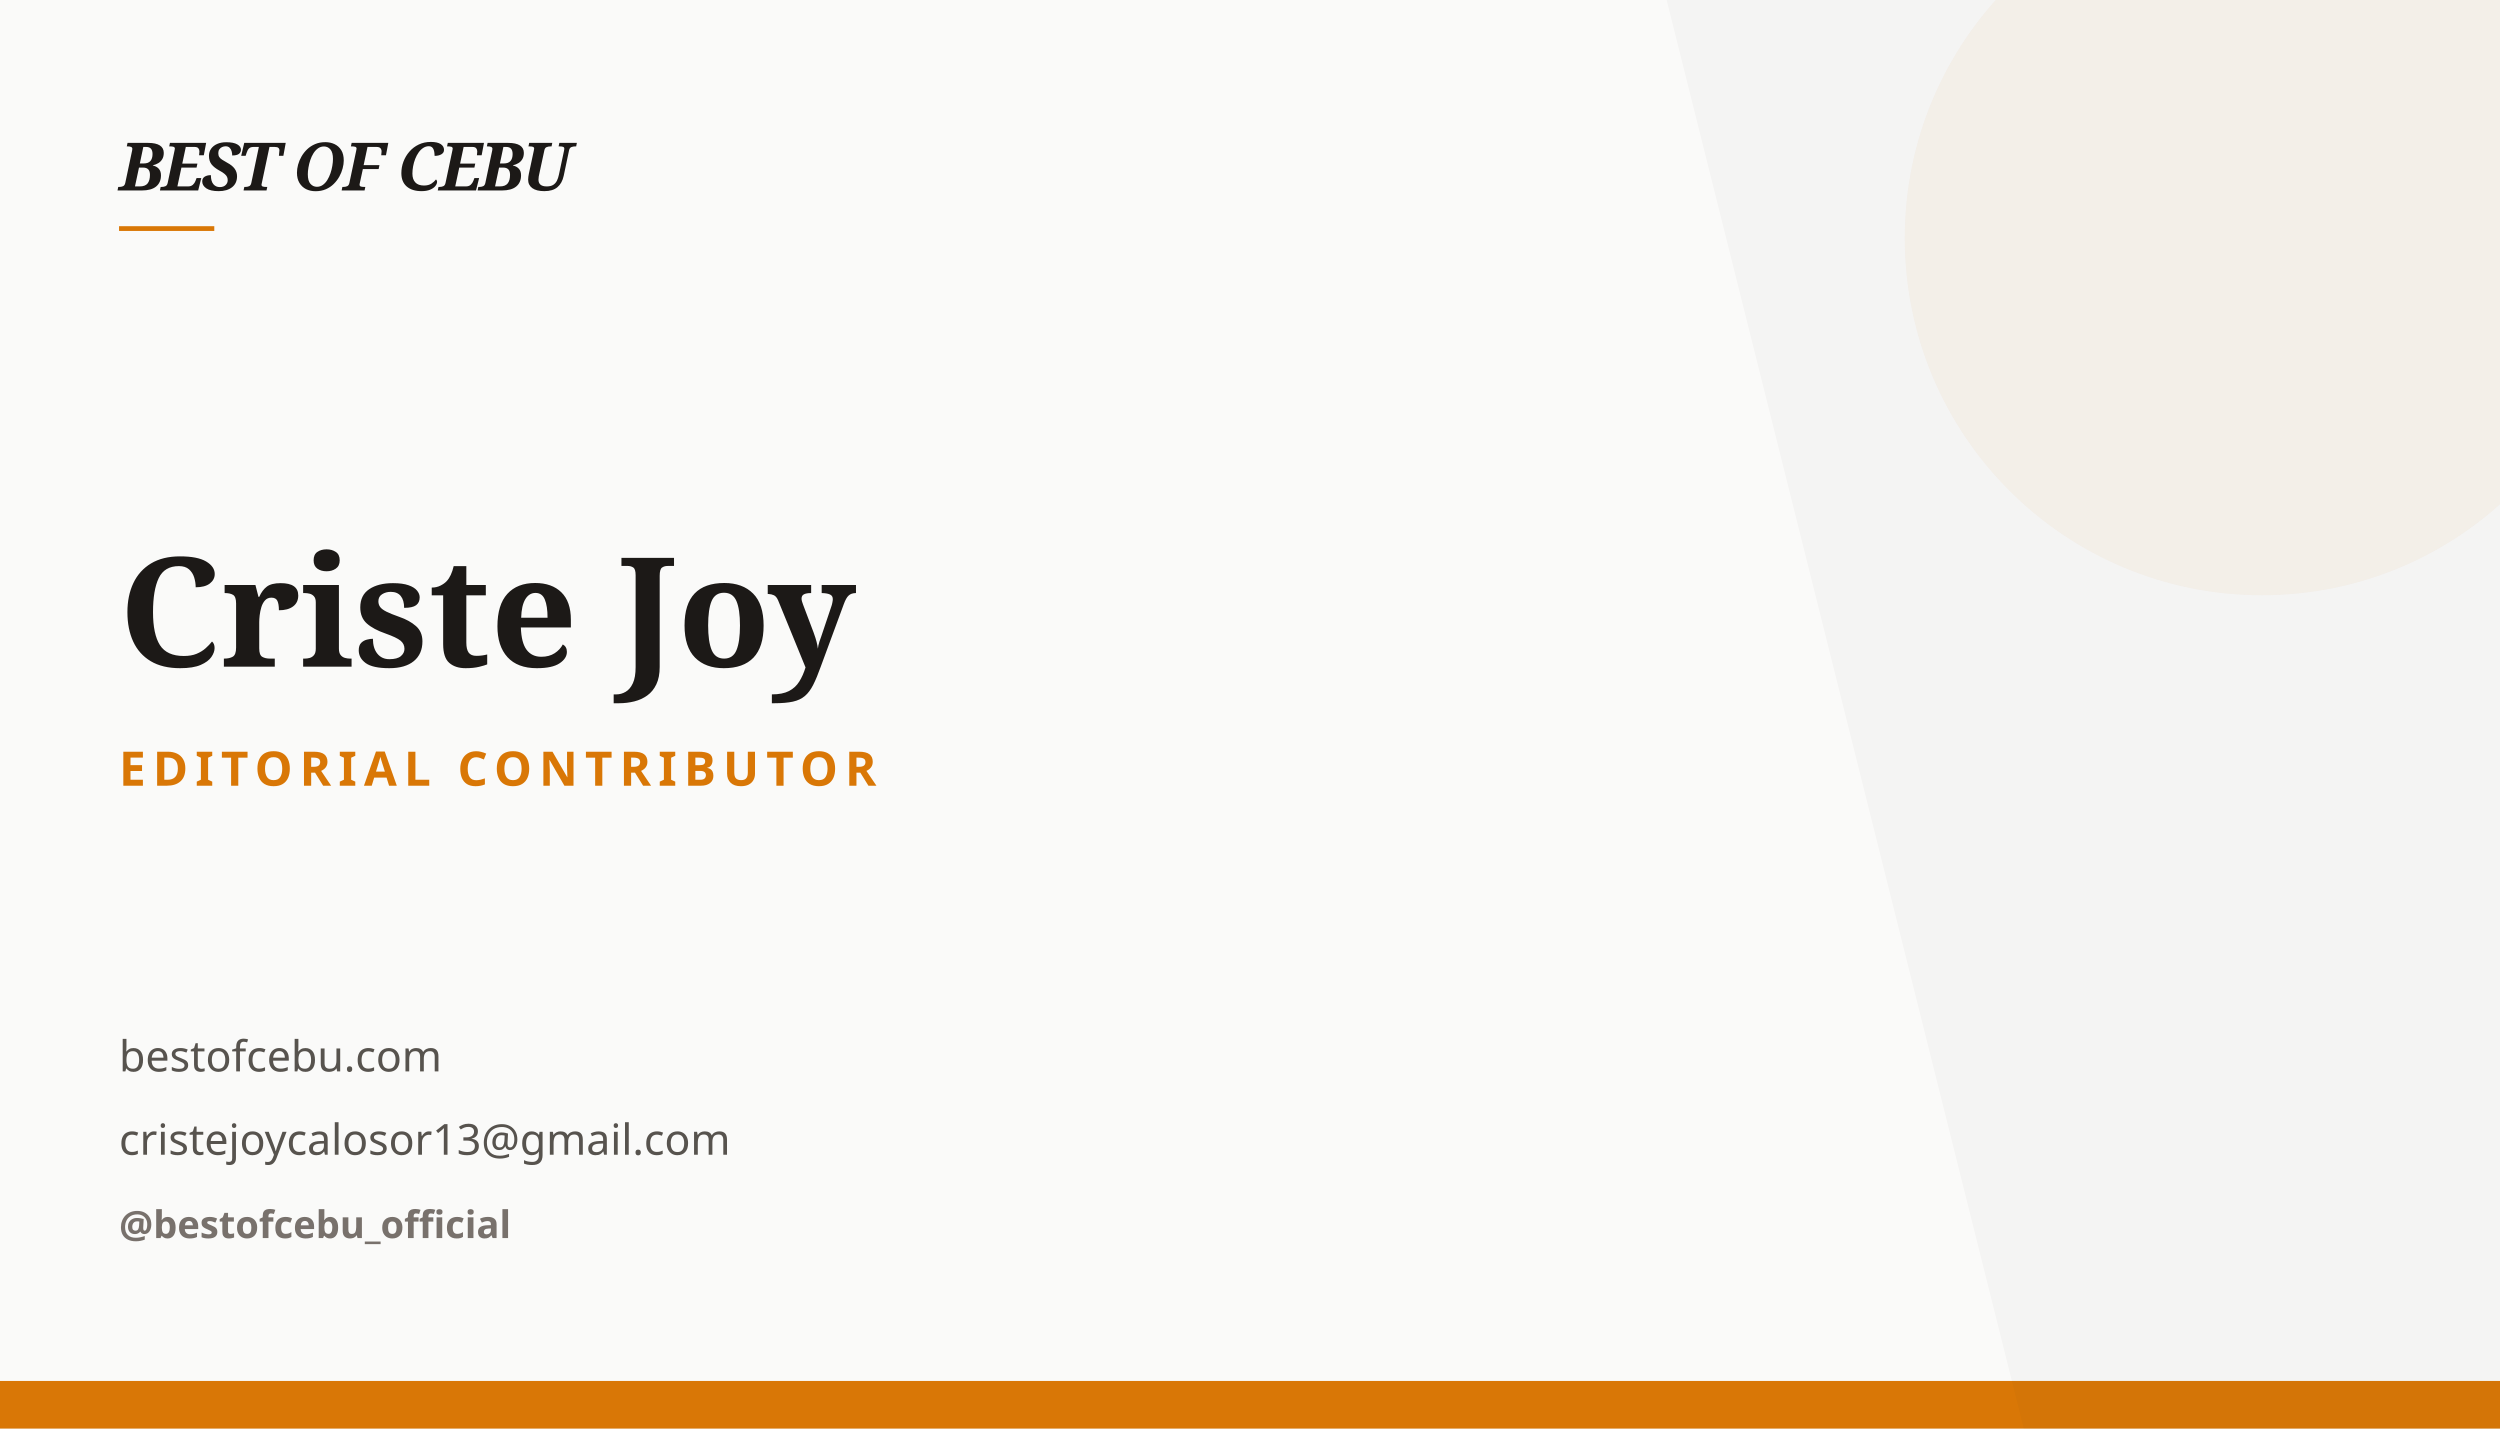
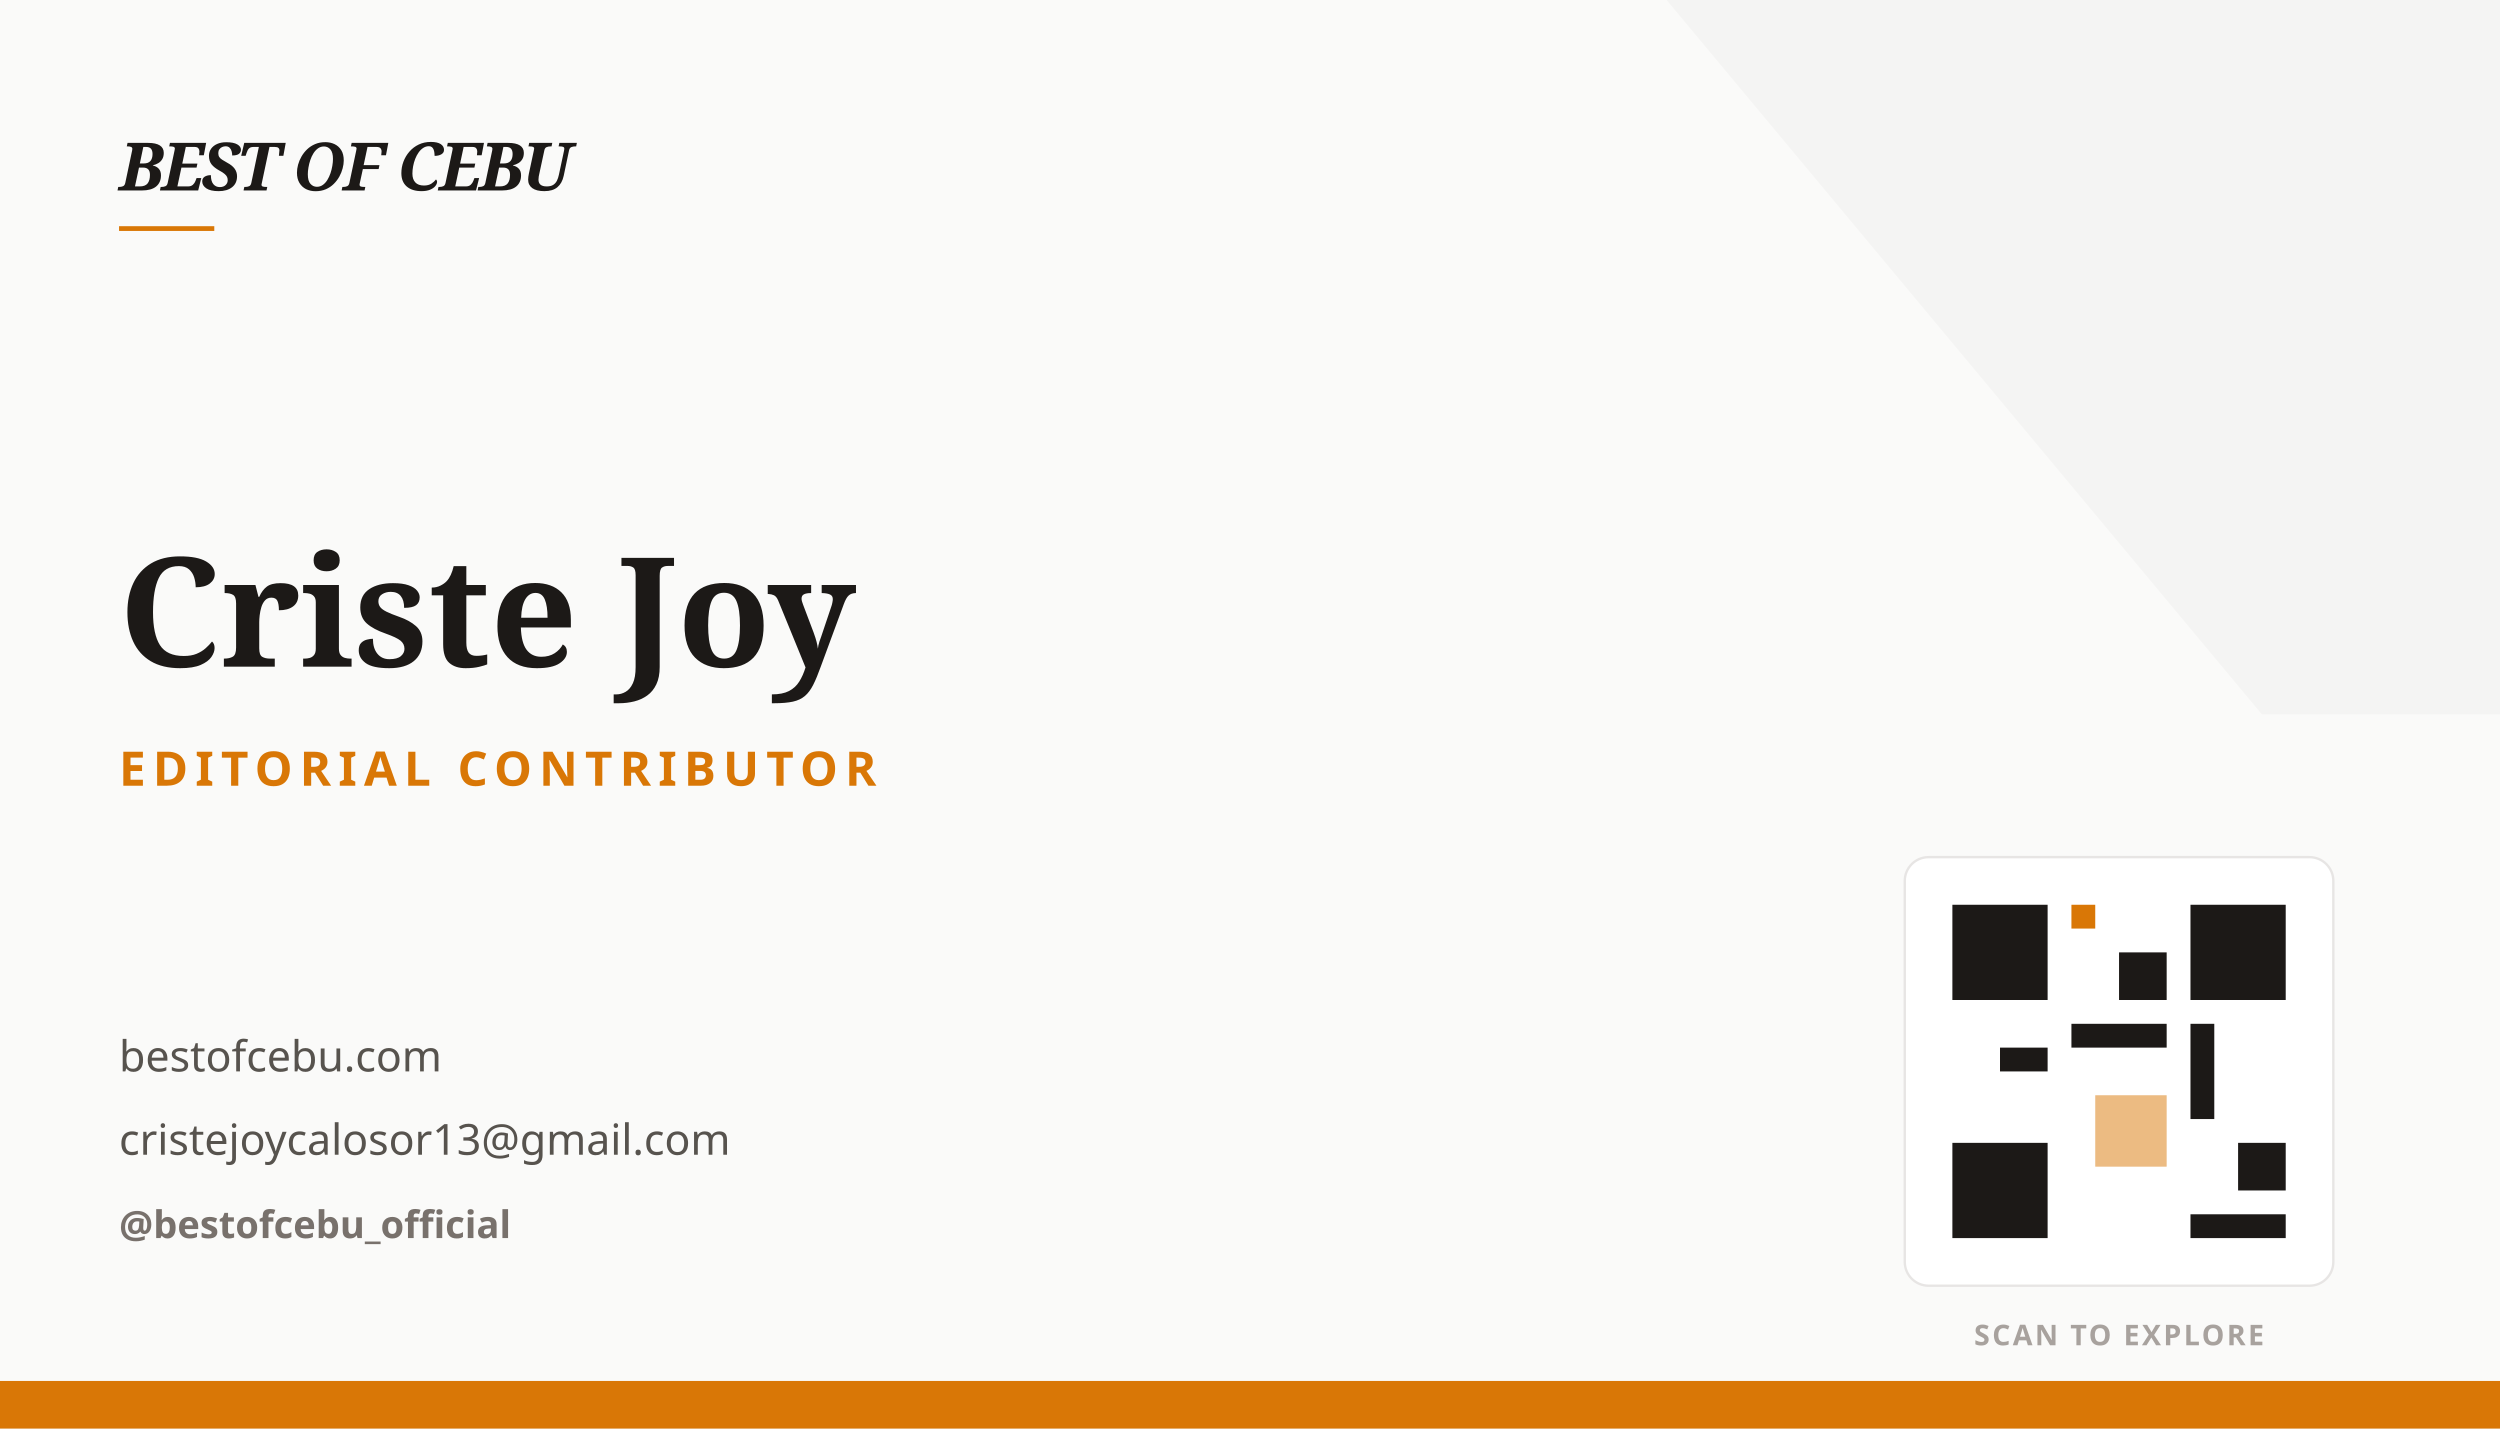
<svg xmlns="http://www.w3.org/2000/svg" width="1050" height="600" viewBox="0 0 1050 600">
  <rect width="1050" height="600" fill="#fafaf9" />
  <rect x="0" y="580" width="1050" height="20" fill="#d97706" />
  <text x="50" y="80" font-family="Serif" font-size="28" font-weight="900" font-style="italic" fill="#1c1917" letter-spacing="-1">BEST OF CEBU</text>
  <rect x="50" y="95" width="40" height="2" fill="#d97706" />
  <text x="50" y="280" font-family="Serif" font-size="64" font-weight="bold" fill="#1c1917">Criste Joy</text>
  <text x="50" y="330" font-family="Sans-serif" font-size="20" font-weight="bold" fill="#d97706" letter-spacing="3">EDITORIAL CONTRIBUTOR</text>
  <g transform="translate(50, 450)">
    <text x="0" y="0" font-family="Sans-serif" font-size="18" fill="#57534e">bestofcebu.com</text>
    <text x="0" y="35" font-family="Sans-serif" font-size="18" fill="#57534e">cristejoycalosor13@gmail.com</text>
    <text x="0" y="70" font-family="Sans-serif" font-size="16" font-weight="bold" fill="#78716c">@bestofcebu_official</text>
  </g>
-   <path d="M700 0 L1050 0 L1050 600 L850 600 Z" fill="#1c1917" opacity="0.03" />
-   <circle cx="950" cy="100" r="150" fill="#d97706" opacity="0.05" />
+   <g transform="translate(800, 360)">
+     <rect width="180" height="180" rx="10" fill="white" stroke="#e7e5e4" stroke-width="1" />
+     <path d="M20 20 h40 v40 h-40 z M30 30 h20 v20 h-20 z" fill="#1c1917" />
+     <path d="M120 20 h40 v40 h-40 z M130 30 h20 v20 h-20 z" fill="#1c1917" />
+     <path d="M20 120 h40 v40 h-40 z M30 130 h20 v20 h-20 z" fill="#1c1917" />
+     <rect x="70" y="20" width="10" height="10" fill="#d97706" />
+     <rect x="90" y="40" width="20" height="20" fill="#1c1917" />
+     <rect x="70" y="70" width="40" height="10" fill="#1c1917" />
+     <rect x="120" y="70" width="10" height="40" fill="#1c1917" />
+     <rect x="40" y="80" width="20" height="10" fill="#1c1917" />
+     <rect x="80" y="100" width="30" height="30" fill="#d97706" opacity="0.5" />
+     <rect x="140" y="120" width="20" height="20" fill="#1c1917" />
+     <rect x="120" y="150" width="40" height="10" fill="#1c1917" />
+     <text x="90" y="205" font-family="Sans-serif" font-size="12" font-weight="bold" fill="#a8a29e" text-anchor="middle" letter-spacing="1">SCAN TO EXPLORE</text>
+   </g>
+   <path d="M700 0 L1050 0 L1050 300 L950 300 Z" fill="#1c1917" opacity="0.03" />
</svg>
